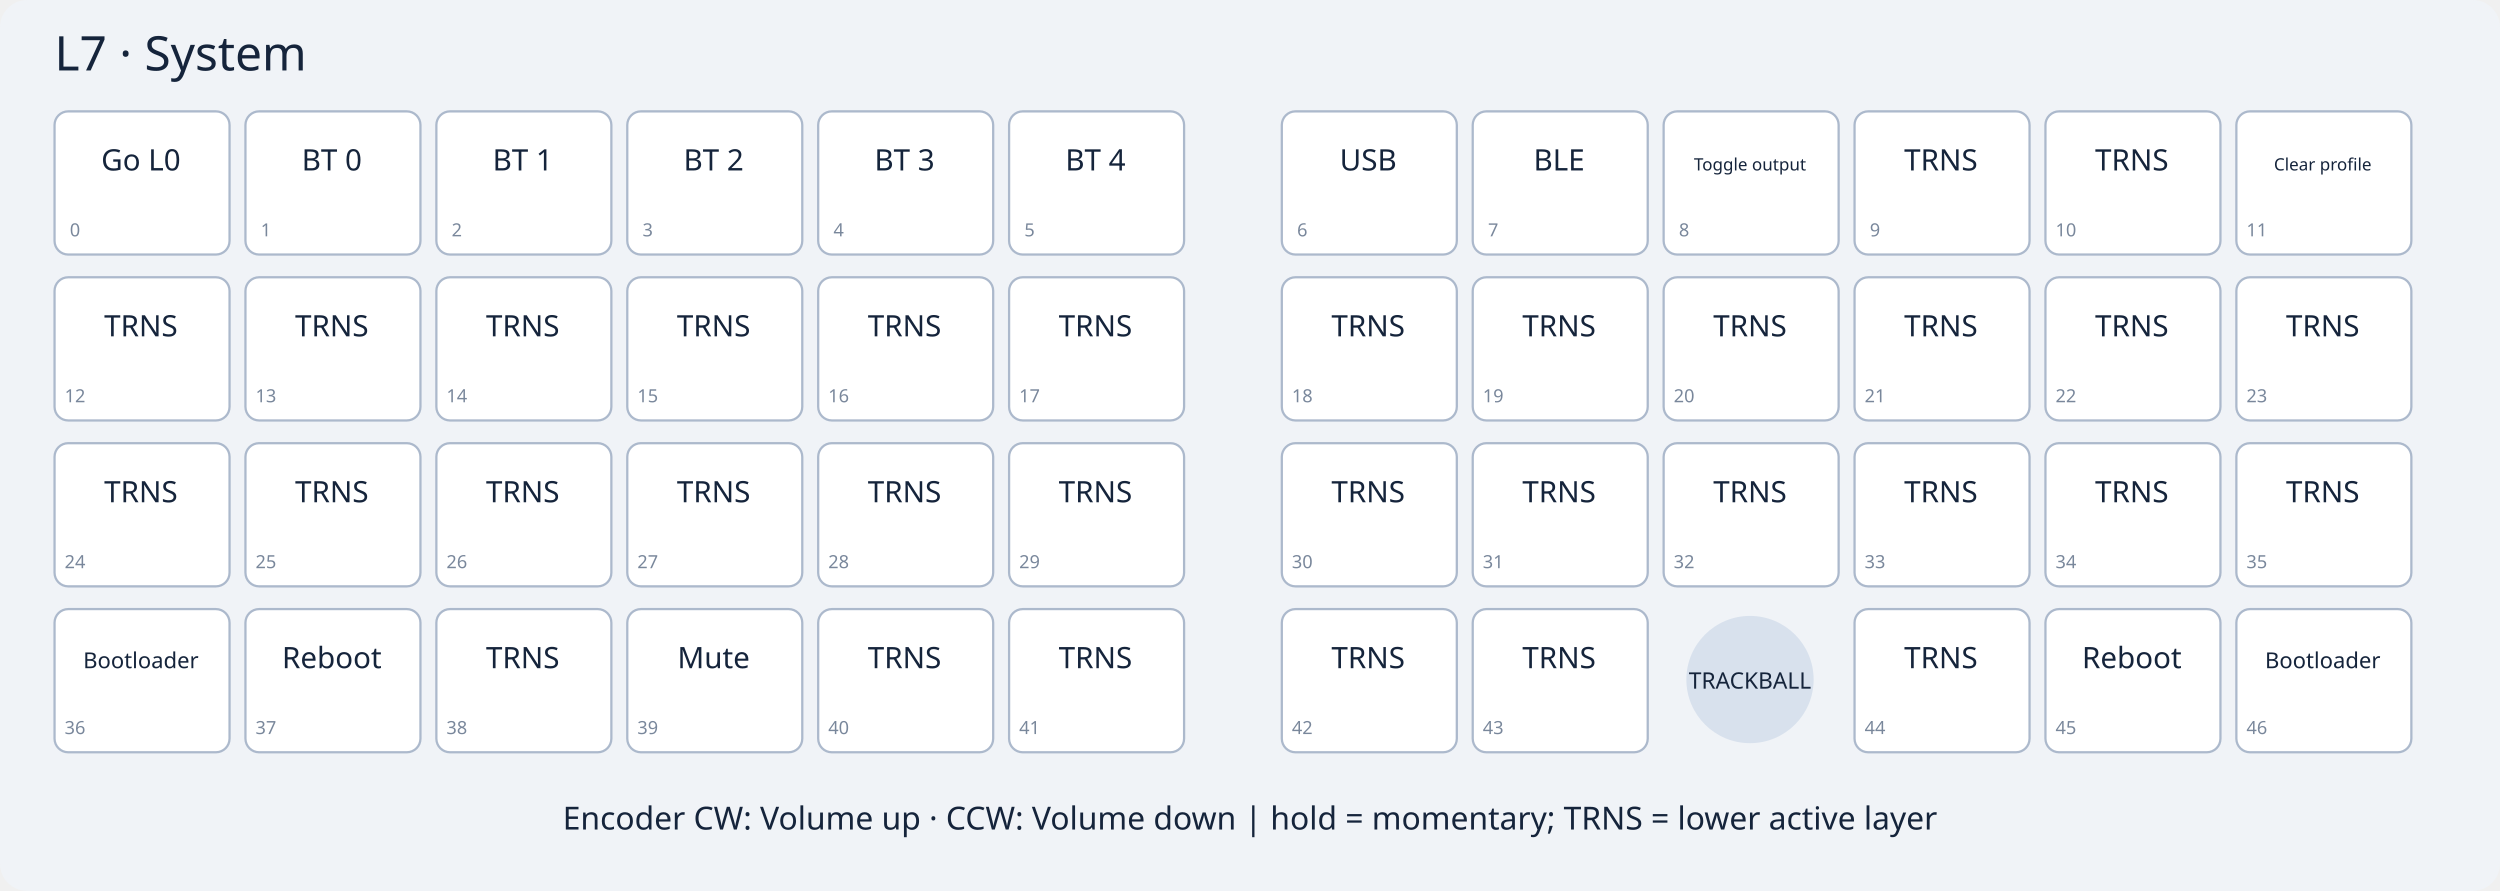
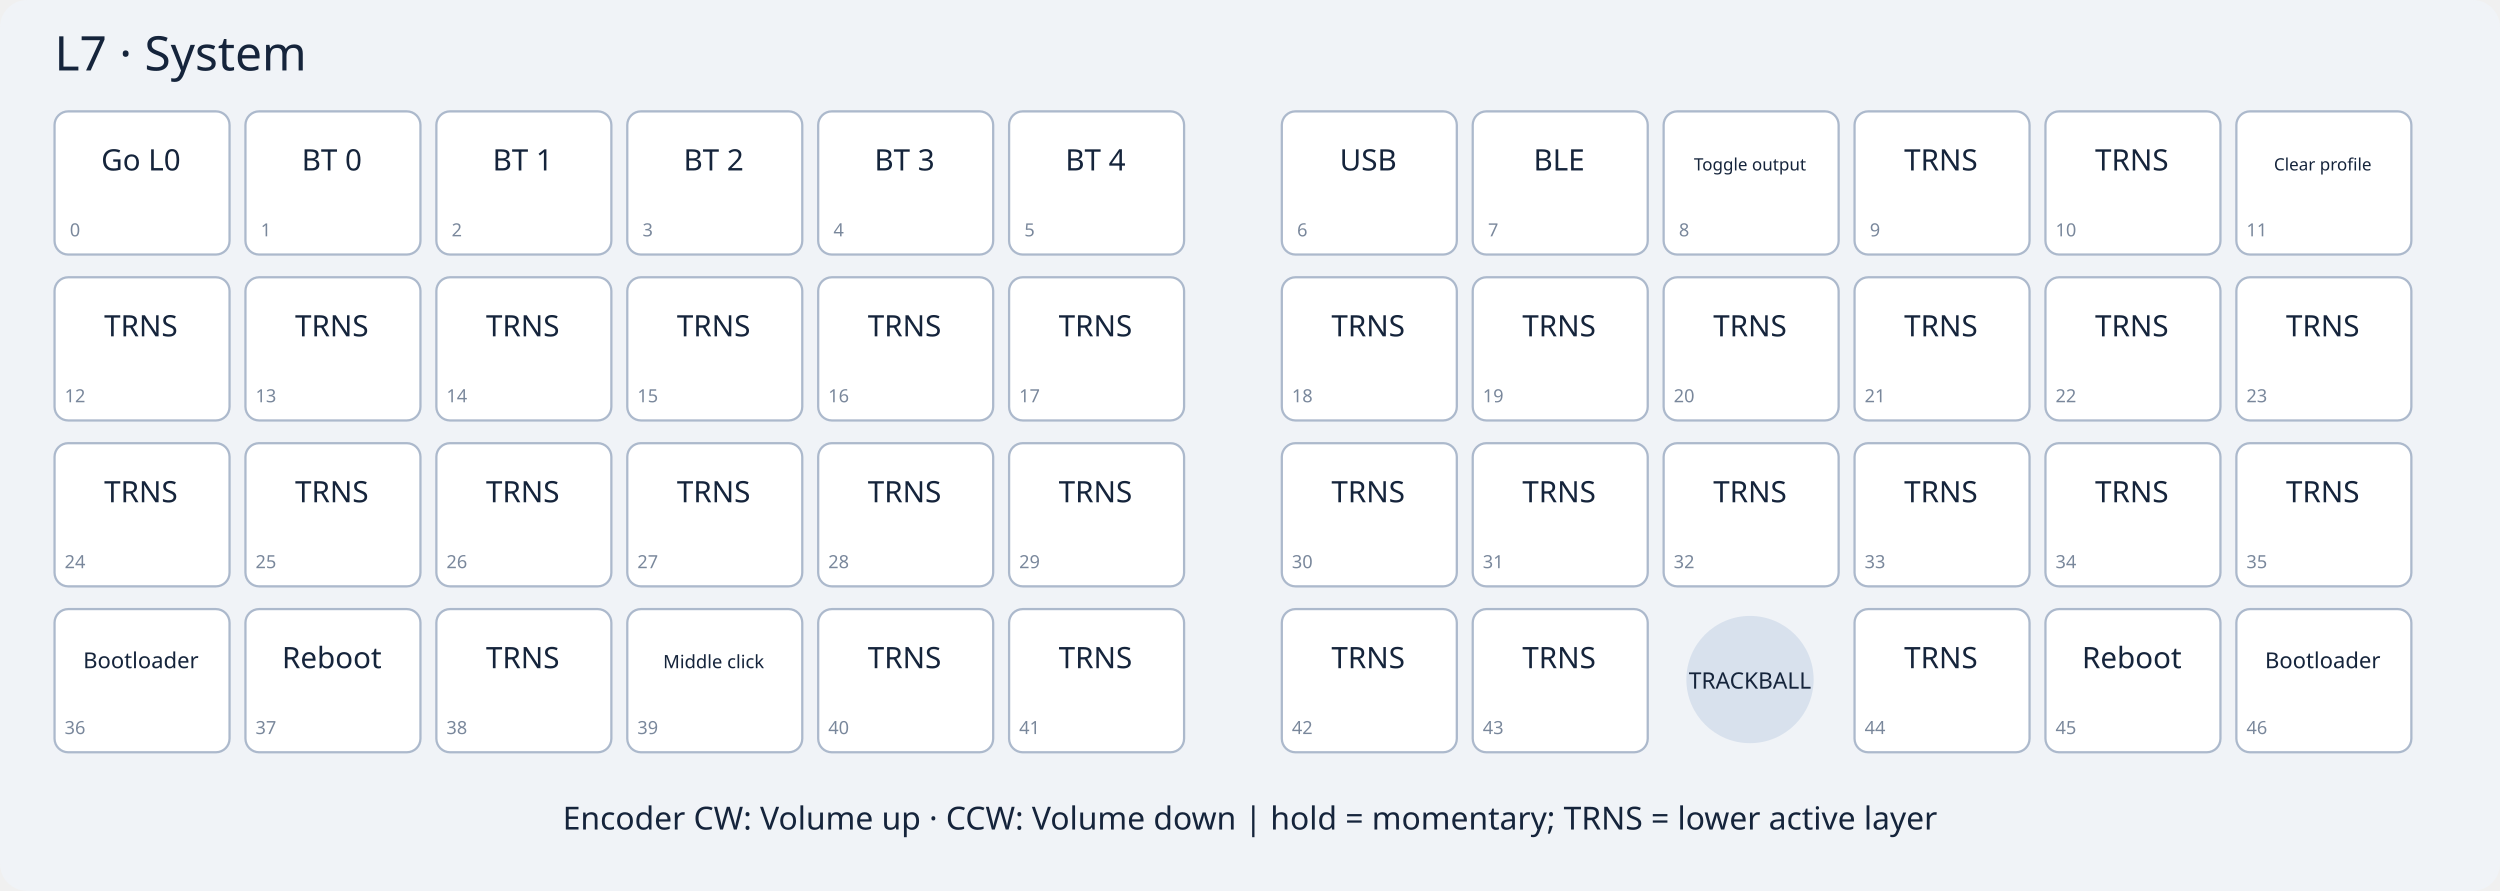
<svg xmlns="http://www.w3.org/2000/svg" width="1100" height="392" viewBox="0 0 1100 392">
  <rect width="1100" height="392" rx="12" fill="#f0f3f7" />
  <text x="24" y="31" font-family="sans-serif" font-size="21" fill="#15243b">L7 · System</text>
  <g font-family="sans-serif" fill="#15243b" text-anchor="middle">
    <g>
      <rect x="24" y="49" width="77" height="63" rx="6" fill="white" stroke="#acb9cc" />
      <text x="62" y="75" font-size="13">Go L0</text>
      <text x="33" y="104" font-size="8" fill="#79879b">0</text>
    </g>
    <g>
      <rect x="108" y="49" width="77" height="63" rx="6" fill="white" stroke="#acb9cc" />
      <text x="146" y="75" font-size="13">BT 0</text>
      <text x="117" y="104" font-size="8" fill="#79879b">1</text>
    </g>
    <g>
      <rect x="192" y="49" width="77" height="63" rx="6" fill="white" stroke="#acb9cc" />
      <text x="230" y="75" font-size="13">BT 1</text>
      <text x="201" y="104" font-size="8" fill="#79879b">2</text>
    </g>
    <g>
      <rect x="276" y="49" width="77" height="63" rx="6" fill="white" stroke="#acb9cc" />
      <text x="314" y="75" font-size="13">BT 2</text>
      <text x="285" y="104" font-size="8" fill="#79879b">3</text>
    </g>
    <g>
      <rect x="360" y="49" width="77" height="63" rx="6" fill="white" stroke="#acb9cc" />
      <text x="398" y="75" font-size="13">BT 3</text>
      <text x="369" y="104" font-size="8" fill="#79879b">4</text>
    </g>
    <g>
      <rect x="444" y="49" width="77" height="63" rx="6" fill="white" stroke="#acb9cc" />
      <text x="482" y="75" font-size="13">BT 4</text>
      <text x="453" y="104" font-size="8" fill="#79879b">5</text>
    </g>
    <g>
      <rect x="564" y="49" width="77" height="63" rx="6" fill="white" stroke="#acb9cc" />
      <text x="602" y="75" font-size="13">USB</text>
      <text x="573" y="104" font-size="8" fill="#79879b">6</text>
    </g>
    <g>
      <rect x="648" y="49" width="77" height="63" rx="6" fill="white" stroke="#acb9cc" />
      <text x="686" y="75" font-size="13">BLE</text>
      <text x="657" y="104" font-size="8" fill="#79879b">7</text>
    </g>
    <g>
      <rect x="732" y="49" width="77" height="63" rx="6" fill="white" stroke="#acb9cc" />
      <text x="770" y="75" font-size="7.5">Toggle output</text>
      <text x="741" y="104" font-size="8" fill="#79879b">8</text>
    </g>
    <g>
      <rect x="816" y="49" width="77" height="63" rx="6" fill="white" stroke="#acb9cc" />
      <text x="854" y="75" font-size="13">TRNS</text>
      <text x="825" y="104" font-size="8" fill="#79879b">9</text>
    </g>
    <g>
      <rect x="900" y="49" width="77" height="63" rx="6" fill="white" stroke="#acb9cc" />
      <text x="938" y="75" font-size="13">TRNS</text>
      <text x="909" y="104" font-size="8" fill="#79879b">10</text>
    </g>
    <g>
      <rect x="984" y="49" width="77" height="63" rx="6" fill="white" stroke="#acb9cc" />
      <text x="1022" y="75" font-size="7.5">Clear profile</text>
      <text x="993" y="104" font-size="8" fill="#79879b">11</text>
    </g>
    <g>
      <rect x="24" y="122" width="77" height="63" rx="6" fill="white" stroke="#acb9cc" />
      <text x="62" y="148" font-size="13">TRNS</text>
      <text x="33" y="177" font-size="8" fill="#79879b">12</text>
    </g>
    <g>
      <rect x="108" y="122" width="77" height="63" rx="6" fill="white" stroke="#acb9cc" />
      <text x="146" y="148" font-size="13">TRNS</text>
      <text x="117" y="177" font-size="8" fill="#79879b">13</text>
    </g>
    <g>
      <rect x="192" y="122" width="77" height="63" rx="6" fill="white" stroke="#acb9cc" />
      <text x="230" y="148" font-size="13">TRNS</text>
      <text x="201" y="177" font-size="8" fill="#79879b">14</text>
    </g>
    <g>
      <rect x="276" y="122" width="77" height="63" rx="6" fill="white" stroke="#acb9cc" />
      <text x="314" y="148" font-size="13">TRNS</text>
      <text x="285" y="177" font-size="8" fill="#79879b">15</text>
    </g>
    <g>
      <rect x="360" y="122" width="77" height="63" rx="6" fill="white" stroke="#acb9cc" />
      <text x="398" y="148" font-size="13">TRNS</text>
      <text x="369" y="177" font-size="8" fill="#79879b">16</text>
    </g>
    <g>
      <rect x="444" y="122" width="77" height="63" rx="6" fill="white" stroke="#acb9cc" />
      <text x="482" y="148" font-size="13">TRNS</text>
      <text x="453" y="177" font-size="8" fill="#79879b">17</text>
    </g>
    <g>
      <rect x="564" y="122" width="77" height="63" rx="6" fill="white" stroke="#acb9cc" />
      <text x="602" y="148" font-size="13">TRNS</text>
      <text x="573" y="177" font-size="8" fill="#79879b">18</text>
    </g>
    <g>
      <rect x="648" y="122" width="77" height="63" rx="6" fill="white" stroke="#acb9cc" />
      <text x="686" y="148" font-size="13">TRNS</text>
      <text x="657" y="177" font-size="8" fill="#79879b">19</text>
    </g>
    <g>
      <rect x="732" y="122" width="77" height="63" rx="6" fill="white" stroke="#acb9cc" />
      <text x="770" y="148" font-size="13">TRNS</text>
      <text x="741" y="177" font-size="8" fill="#79879b">20</text>
    </g>
    <g>
      <rect x="816" y="122" width="77" height="63" rx="6" fill="white" stroke="#acb9cc" />
      <text x="854" y="148" font-size="13">TRNS</text>
      <text x="825" y="177" font-size="8" fill="#79879b">21</text>
    </g>
    <g>
      <rect x="900" y="122" width="77" height="63" rx="6" fill="white" stroke="#acb9cc" />
      <text x="938" y="148" font-size="13">TRNS</text>
      <text x="909" y="177" font-size="8" fill="#79879b">22</text>
    </g>
    <g>
      <rect x="984" y="122" width="77" height="63" rx="6" fill="white" stroke="#acb9cc" />
      <text x="1022" y="148" font-size="13">TRNS</text>
      <text x="993" y="177" font-size="8" fill="#79879b">23</text>
    </g>
    <g>
      <rect x="24" y="195" width="77" height="63" rx="6" fill="white" stroke="#acb9cc" />
      <text x="62" y="221" font-size="13">TRNS</text>
      <text x="33" y="250" font-size="8" fill="#79879b">24</text>
    </g>
    <g>
      <rect x="108" y="195" width="77" height="63" rx="6" fill="white" stroke="#acb9cc" />
      <text x="146" y="221" font-size="13">TRNS</text>
      <text x="117" y="250" font-size="8" fill="#79879b">25</text>
    </g>
    <g>
      <rect x="192" y="195" width="77" height="63" rx="6" fill="white" stroke="#acb9cc" />
      <text x="230" y="221" font-size="13">TRNS</text>
      <text x="201" y="250" font-size="8" fill="#79879b">26</text>
    </g>
    <g>
      <rect x="276" y="195" width="77" height="63" rx="6" fill="white" stroke="#acb9cc" />
      <text x="314" y="221" font-size="13">TRNS</text>
      <text x="285" y="250" font-size="8" fill="#79879b">27</text>
    </g>
    <g>
      <rect x="360" y="195" width="77" height="63" rx="6" fill="white" stroke="#acb9cc" />
      <text x="398" y="221" font-size="13">TRNS</text>
      <text x="369" y="250" font-size="8" fill="#79879b">28</text>
    </g>
    <g>
      <rect x="444" y="195" width="77" height="63" rx="6" fill="white" stroke="#acb9cc" />
      <text x="482" y="221" font-size="13">TRNS</text>
      <text x="453" y="250" font-size="8" fill="#79879b">29</text>
    </g>
    <g>
      <rect x="564" y="195" width="77" height="63" rx="6" fill="white" stroke="#acb9cc" />
      <text x="602" y="221" font-size="13">TRNS</text>
      <text x="573" y="250" font-size="8" fill="#79879b">30</text>
    </g>
    <g>
      <rect x="648" y="195" width="77" height="63" rx="6" fill="white" stroke="#acb9cc" />
      <text x="686" y="221" font-size="13">TRNS</text>
      <text x="657" y="250" font-size="8" fill="#79879b">31</text>
    </g>
    <g>
      <rect x="732" y="195" width="77" height="63" rx="6" fill="white" stroke="#acb9cc" />
      <text x="770" y="221" font-size="13">TRNS</text>
      <text x="741" y="250" font-size="8" fill="#79879b">32</text>
    </g>
    <g>
      <rect x="816" y="195" width="77" height="63" rx="6" fill="white" stroke="#acb9cc" />
      <text x="854" y="221" font-size="13">TRNS</text>
      <text x="825" y="250" font-size="8" fill="#79879b">33</text>
    </g>
    <g>
      <rect x="900" y="195" width="77" height="63" rx="6" fill="white" stroke="#acb9cc" />
      <text x="938" y="221" font-size="13">TRNS</text>
      <text x="909" y="250" font-size="8" fill="#79879b">34</text>
    </g>
    <g>
      <rect x="984" y="195" width="77" height="63" rx="6" fill="white" stroke="#acb9cc" />
      <text x="1022" y="221" font-size="13">TRNS</text>
      <text x="993" y="250" font-size="8" fill="#79879b">35</text>
    </g>
    <g>
      <rect x="24" y="268" width="77" height="63" rx="6" fill="white" stroke="#acb9cc" />
      <text x="62" y="294" font-size="9.7">Bootloader</text>
      <text x="33" y="323" font-size="8" fill="#79879b">36</text>
    </g>
    <g>
      <rect x="108" y="268" width="77" height="63" rx="6" fill="white" stroke="#acb9cc" />
      <text x="146" y="294" font-size="13">Reboot</text>
      <text x="117" y="323" font-size="8" fill="#79879b">37</text>
    </g>
    <g>
      <rect x="192" y="268" width="77" height="63" rx="6" fill="white" stroke="#acb9cc" />
      <text x="230" y="294" font-size="13">TRNS</text>
      <text x="201" y="323" font-size="8" fill="#79879b">38</text>
    </g>
    <g>
      <rect x="276" y="268" width="77" height="63" rx="6" fill="white" stroke="#acb9cc" />
-       <text x="314" y="294" font-size="13">Mute</text>
+       <text x="314" y="294" font-size="8.1">Middle click</text>
      <text x="285" y="323" font-size="8" fill="#79879b">39</text>
    </g>
    <g>
      <rect x="360" y="268" width="77" height="63" rx="6" fill="white" stroke="#acb9cc" />
      <text x="398" y="294" font-size="13">TRNS</text>
      <text x="369" y="323" font-size="8" fill="#79879b">40</text>
    </g>
    <g>
      <rect x="444" y="268" width="77" height="63" rx="6" fill="white" stroke="#acb9cc" />
      <text x="482" y="294" font-size="13">TRNS</text>
      <text x="453" y="323" font-size="8" fill="#79879b">41</text>
    </g>
    <g>
      <rect x="564" y="268" width="77" height="63" rx="6" fill="white" stroke="#acb9cc" />
      <text x="602" y="294" font-size="13">TRNS</text>
      <text x="573" y="323" font-size="8" fill="#79879b">42</text>
    </g>
    <g>
      <rect x="648" y="268" width="77" height="63" rx="6" fill="white" stroke="#acb9cc" />
      <text x="686" y="294" font-size="13">TRNS</text>
      <text x="657" y="323" font-size="8" fill="#79879b">43</text>
    </g>
    <circle cx="770" cy="299" r="28" fill="#d8e1ed" />
    <text x="770" y="303" font-size="10">TRACKBALL</text>
    <g>
      <rect x="816" y="268" width="77" height="63" rx="6" fill="white" stroke="#acb9cc" />
      <text x="854" y="294" font-size="13">TRNS</text>
      <text x="825" y="323" font-size="8" fill="#79879b">44</text>
    </g>
    <g>
      <rect x="900" y="268" width="77" height="63" rx="6" fill="white" stroke="#acb9cc" />
      <text x="938" y="294" font-size="13">Reboot</text>
      <text x="909" y="323" font-size="8" fill="#79879b">45</text>
    </g>
    <g>
      <rect x="984" y="268" width="77" height="63" rx="6" fill="white" stroke="#acb9cc" />
      <text x="1022" y="294" font-size="9.7">Bootloader</text>
      <text x="993" y="323" font-size="8" fill="#79879b">46</text>
    </g>
    <text x="550" y="365" font-size="14">Encoder CW: Volume up · CCW: Volume down | hold = momentary; TRNS = lower active layer</text>
  </g>
</svg>
